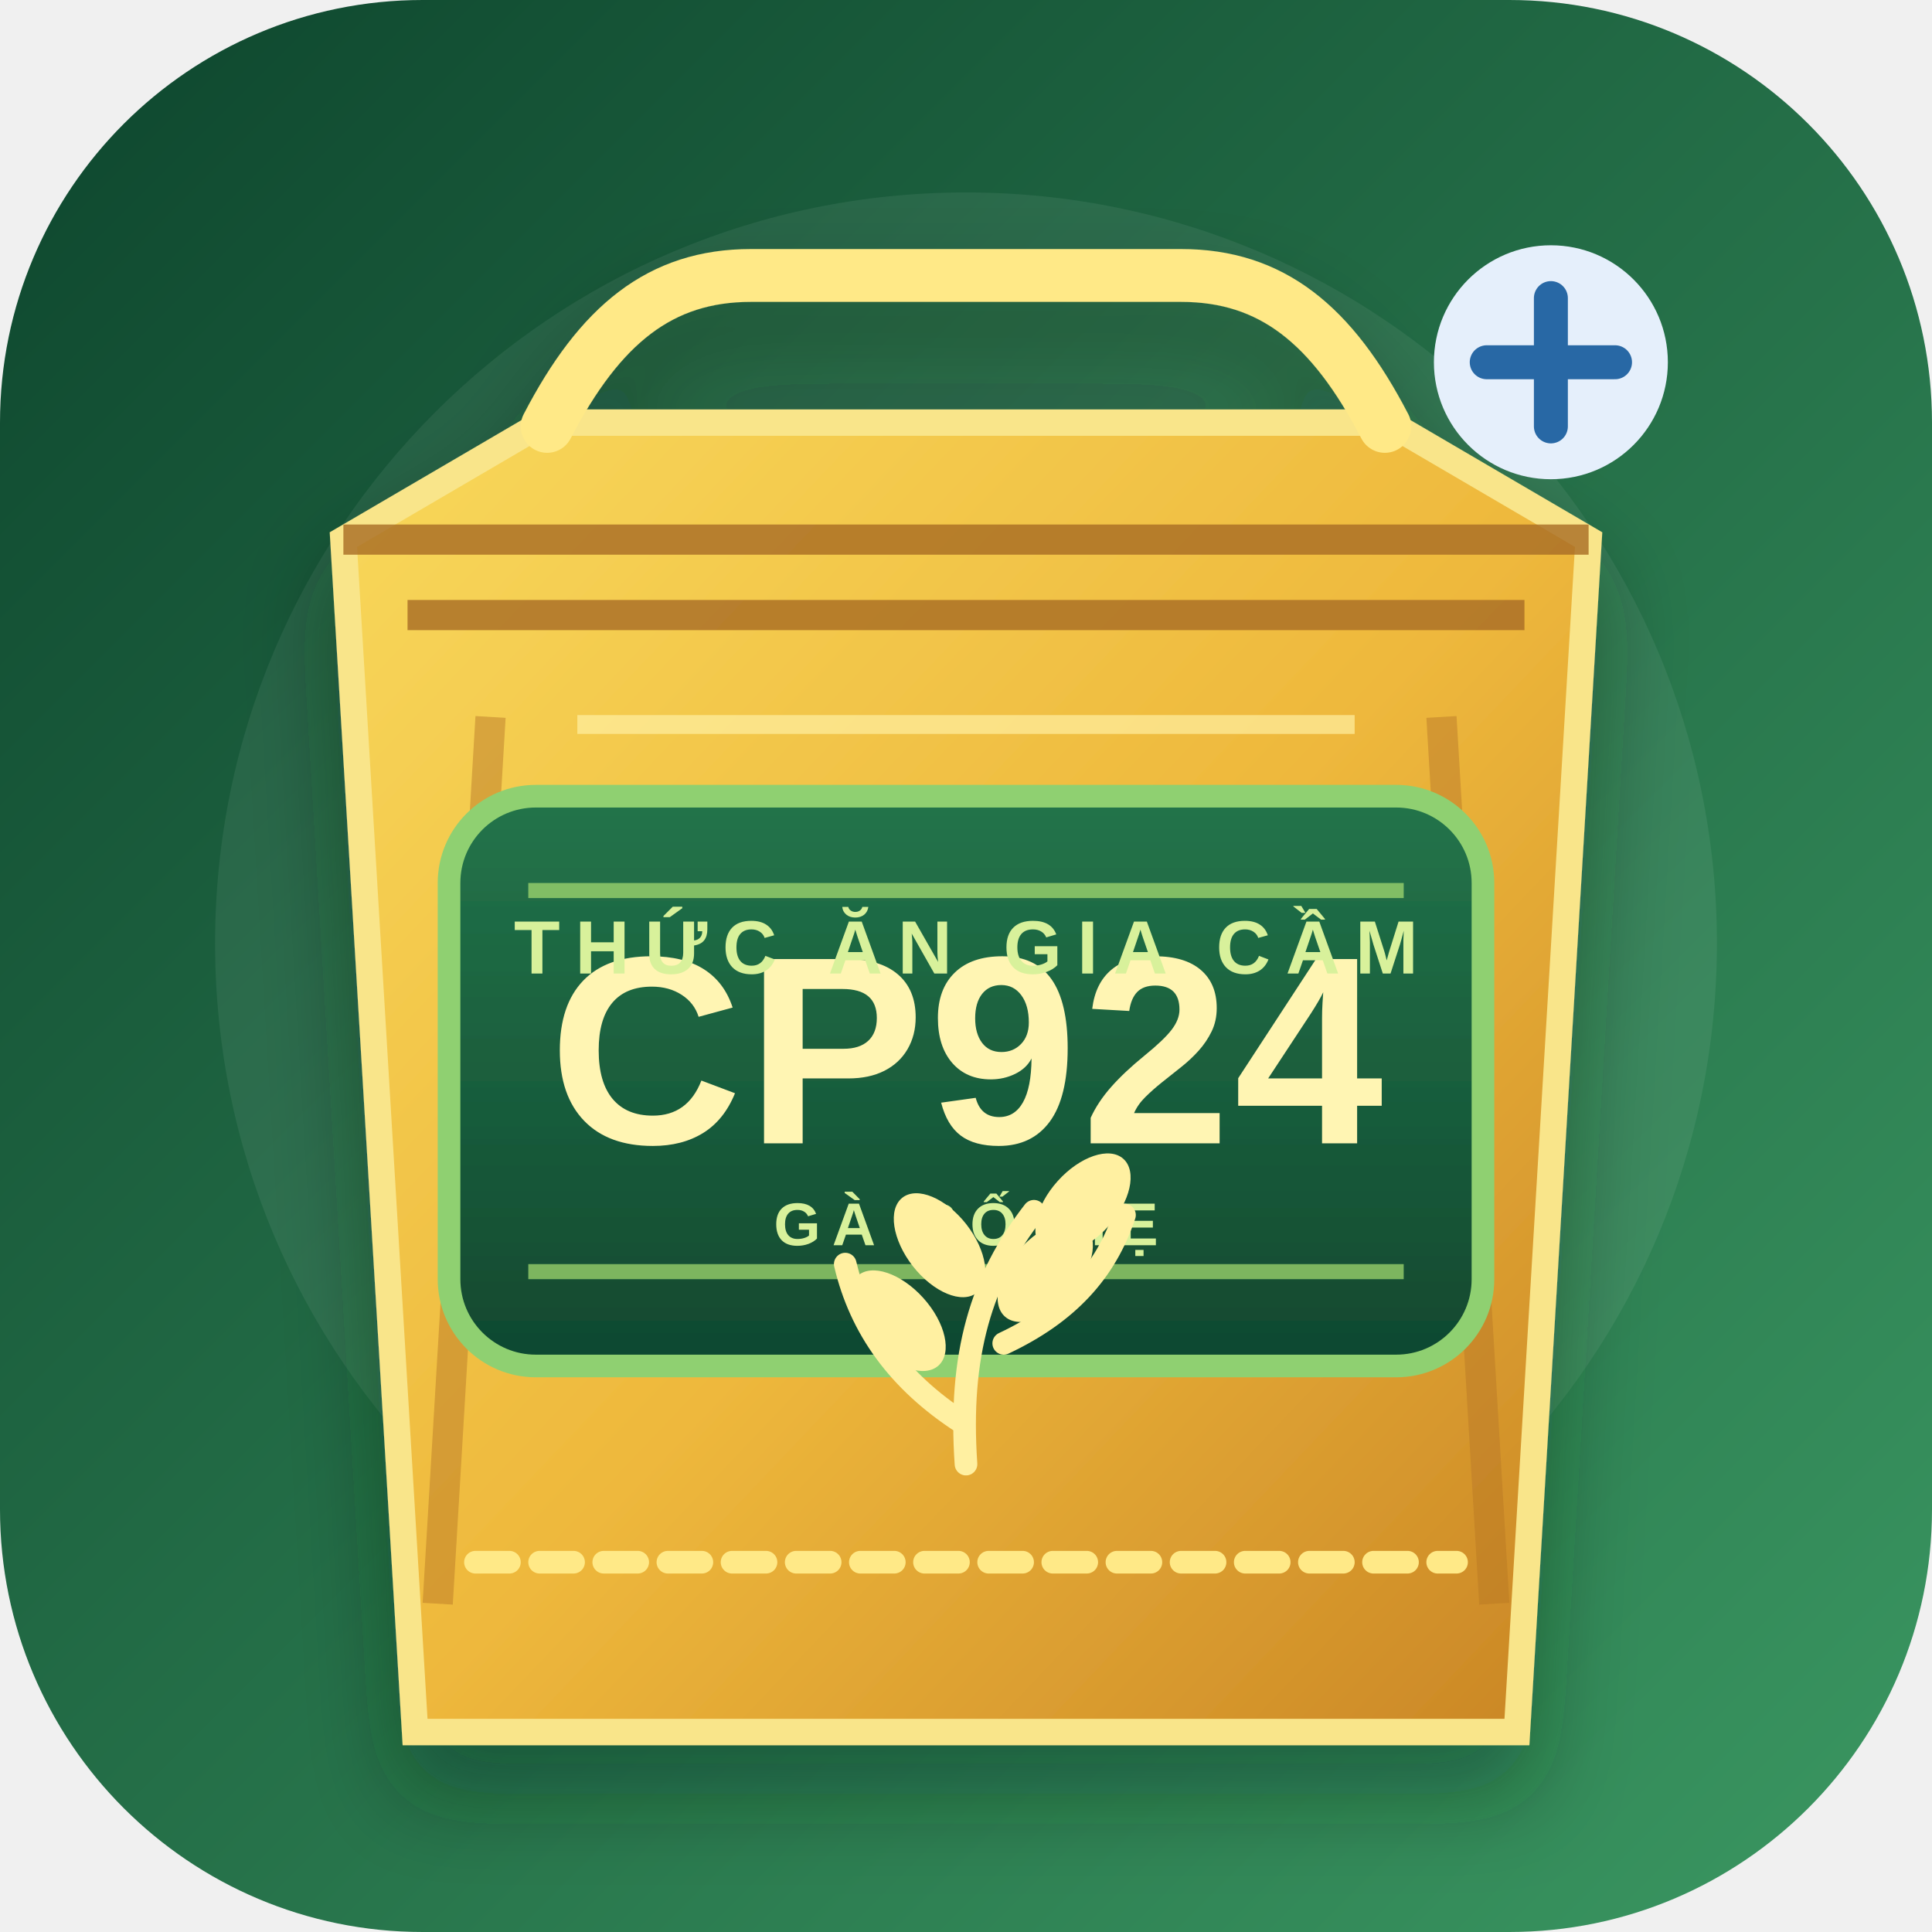
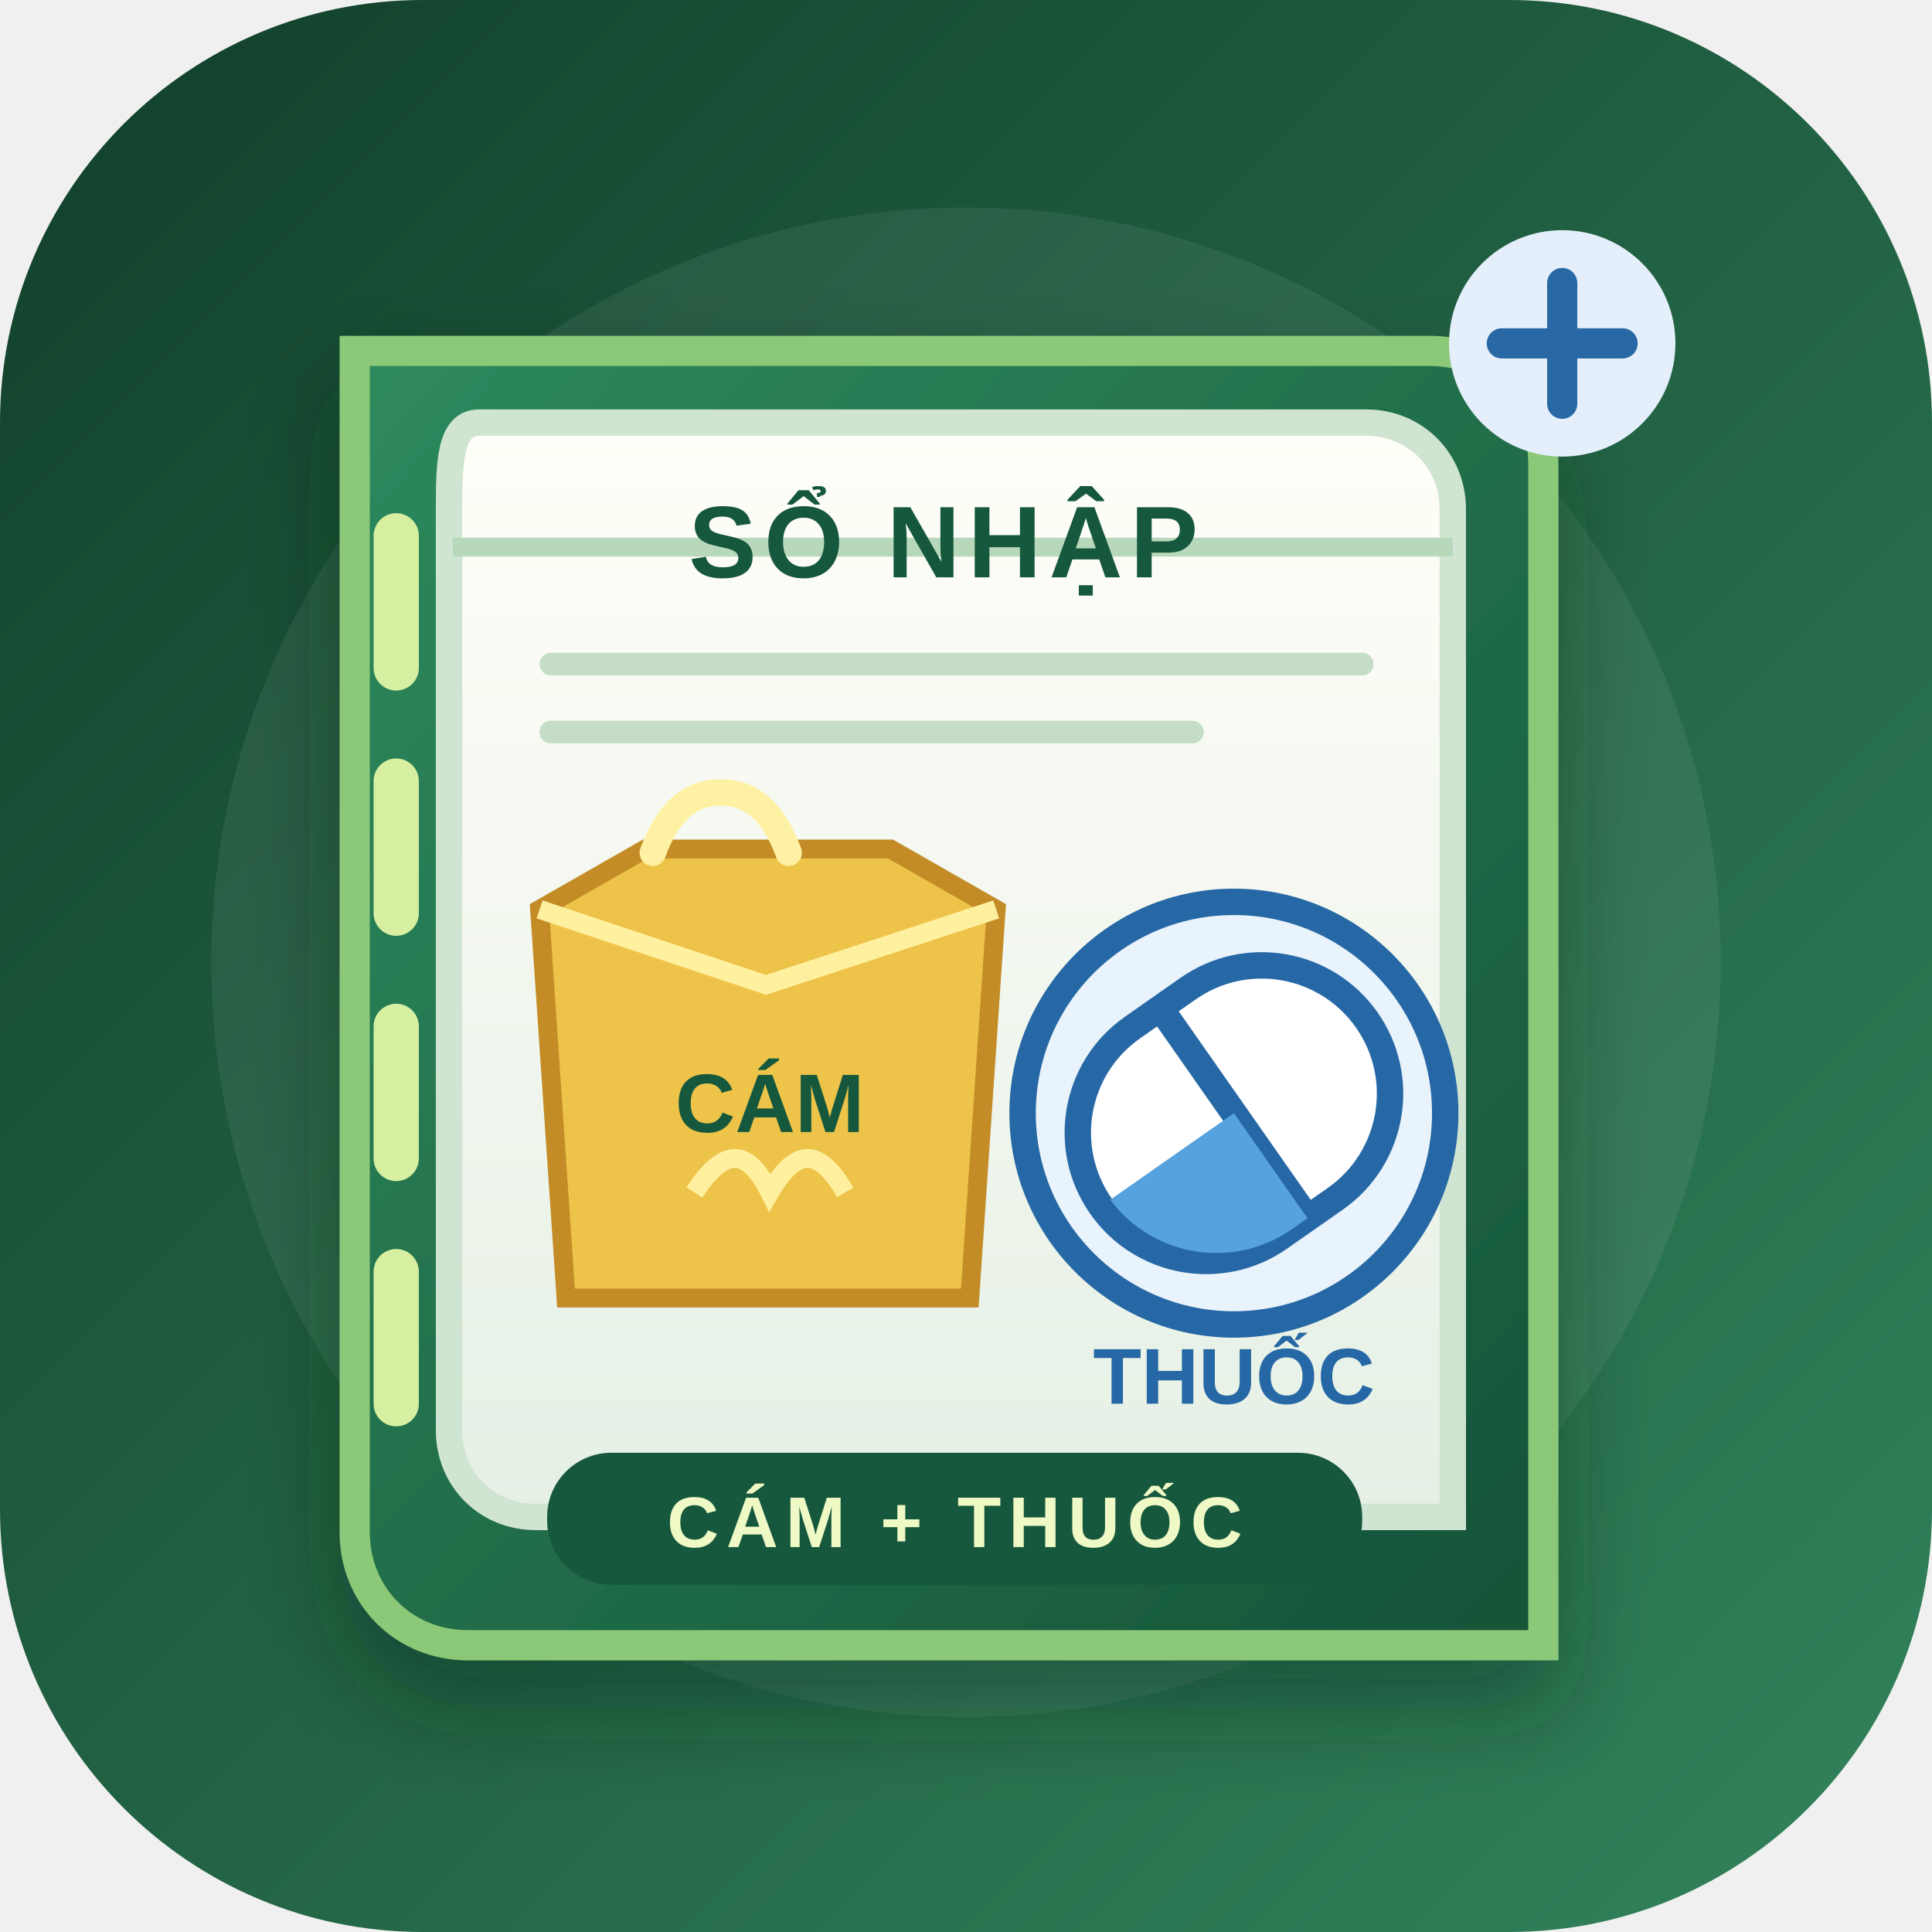
<svg xmlns="http://www.w3.org/2000/svg" viewBox="0 0 512 512" role="img" aria-labelledby="title desc">
  <defs>
    <linearGradient id="bg" x1="0" y1="0" x2="1" y2="1">
-       <stop stop-color="#0d452d" />
-       <stop offset="1" stop-color="#3b9862" />
+       <stop stop-color="#113f2a" />
+       <stop offset="1" stop-color="#32845c" />
    </linearGradient>
-     <linearGradient id="bag" x1="0" y1="0" x2="1" y2="1">
-       <stop stop-color="#f8d85b" />
-       <stop offset=".52" stop-color="#eeb83c" />
-       <stop offset="1" stop-color="#c98525" />
+     <linearGradient id="cover" x1="0" y1="0" x2="1" y2="1">
+       <stop stop-color="#2e8a5d" />
+       <stop offset="1" stop-color="#155338" />
    </linearGradient>
-     <linearGradient id="label" x1="0" y1="0" x2="0" y2="1">
-       <stop stop-color="#23744a" />
-       <stop offset="1" stop-color="#10482f" />
+     <linearGradient id="page" x1="0" y1="0" x2="0" y2="1">
+       <stop stop-color="#fffef8" />
+       <stop offset="1" stop-color="#e5f0e5" />
    </linearGradient>
    <filter id="shadow" x="-30%" y="-30%" width="160%" height="170%">
-       <feDropShadow dx="0" dy="13" stdDeviation="12" flood-color="#052a1b" flood-opacity=".38" />
+       <feDropShadow dx="0" dy="13" stdDeviation="12" flood-color="#062b1b" flood-opacity=".4" />
    </filter>
  </defs>
  <rect width="512" height="512" rx="112" fill="url(#bg)" />
-   <circle cx="256" cy="250" r="199" fill="#fff" opacity=".07" />
+   <circle cx="256" cy="255" r="200" fill="#fff" opacity=".07" />
  <g filter="url(#shadow)">
-     <path d="M91 143 144 112h224l53 31-19 316H110L91 143Z" fill="url(#bag)" stroke="#f9e58a" stroke-width="7" />
-     <path d="M91 143h330M108 163h296" stroke="#a86c24" stroke-width="8" opacity=".8" />
-     <path d="M145 113c14-27 30-40 54-40h114c24 0 40 13 54 40" fill="none" stroke="#ffe987" stroke-width="14" stroke-linecap="round" />
-     <path d="M130 190 116 425M382 190l14 235" stroke="#b77725" stroke-width="8" opacity=".48" />
-     <path d="M153 192h206" stroke="#fff0a1" stroke-width="5" opacity=".7" />
-     <rect x="119" y="211" width="274" height="151" rx="23" fill="url(#label)" stroke="#8fd071" stroke-width="6" />
-     <path d="M140 236h232M140 337h232" stroke="#a9df72" stroke-width="4" opacity=".7" />
-     <text x="256" y="303" text-anchor="middle" fill="#fff5b3" font-family="Arial,Helvetica,sans-serif" font-size="71" font-weight="900" letter-spacing="1">CP924</text>
-     <text x="256" y="258" text-anchor="middle" fill="#d8f19b" font-family="Arial,Helvetica,sans-serif" font-size="20" font-weight="700" letter-spacing="4">THỨC ĂN GIA CẦM</text>
-     <text x="256" y="330" text-anchor="middle" fill="#d8f19b" font-family="Arial,Helvetica,sans-serif" font-size="16" font-weight="700" letter-spacing="3">GÀ BỐ MẸ</text>
-     <path d="M256 388c-2-29 4-49 18-67M255 377c-17-11-27-25-31-42M266 356c17-8 27-19 32-34" fill="none" stroke="#fff0a1" stroke-width="6" stroke-linecap="round" />
-     <ellipse cx="238" cy="350" rx="9" ry="16" transform="rotate(-42 238 350)" fill="#fff0a1" />
-     <ellipse cx="249" cy="330" rx="9" ry="16" transform="rotate(-38 249 330)" fill="#fff0a1" />
-     <ellipse cx="277" cy="337" rx="9" ry="16" transform="rotate(42 277 337)" fill="#fff0a1" />
-     <ellipse cx="287" cy="319" rx="9" ry="16" transform="rotate(42 287 319)" fill="#fff0a1" />
-     <path d="M126 414h260" stroke="#ffe987" stroke-width="6" stroke-dasharray="9 8" stroke-linecap="round" />
+     <path d="M94 93h285c17 0 30 13 30 30v313H124c-17 0-30-13-30-30V93Z" fill="url(#cover)" stroke="#8bc878" stroke-width="8" />
+     <path d="M127 112h235c13 0 23 10 23 23v267H142c-13 0-23-10-23-23V136c0-13 0-24 8-24Z" fill="url(#page)" stroke="#d0e5d1" stroke-width="7" />
+     <path d="M120 145h265" stroke="#b7d8bb" stroke-width="5" />
+     <path d="M146 176h215M146 194h170" stroke="#b8d5bc" stroke-width="6" stroke-linecap="round" opacity=".8" />
+     <text x="250" y="153" text-anchor="middle" fill="#18583c" font-family="Arial,Helvetica,sans-serif" font-size="27" font-weight="900" letter-spacing="2">SỔ NHẬP</text>
+     <g transform="translate(143 221)">
+       <path d="M0 20 28 4h65l28 16-7 103H7L0 20Z" fill="#edc348" stroke="#c38c28" stroke-width="5" />
+       <path d="M0 20 60 40l61-20" fill="none" stroke="#fff0a0" stroke-width="5" />
+       <path d="M30 5c4-11 10-16 18-16s14 5 18 16" fill="none" stroke="#fff1a4" stroke-width="7" stroke-linecap="round" />
+       <text x="61" y="79" text-anchor="middle" fill="#18583c" font-family="Arial,Helvetica,sans-serif" font-size="22" font-weight="900">CÁM</text>
+       <path d="M41 95c8-12 14-12 20 0 7-12 13-12 20 0" fill="none" stroke="#fff0a0" stroke-width="5" />
+     </g>
+     <g transform="translate(266 233)">
+       <circle cx="61" cy="62" r="56" fill="#e9f3fb" stroke="#2868a5" stroke-width="7" />
+       <g transform="rotate(-35 61 62)">
+         <rect x="18" y="28" width="86" height="68" rx="34" fill="#fff" stroke="#2868a5" stroke-width="7" />
+         <path d="M61 30v64" stroke="#2868a5" stroke-width="7" />
+         <path d="M21 62h40v34h-5a35 35 0 0 1-35-34Z" fill="#55a2df" />
+       </g>
+       <text x="61" y="139" text-anchor="middle" fill="#2868a5" font-family="Arial,Helvetica,sans-serif" font-size="21" font-weight="900">THUỐC</text>
+     </g>
+     <rect x="145" y="385" width="216" height="35" rx="17" fill="#18583c" />
+     <text x="253" y="410" text-anchor="middle" fill="#eff9c5" font-family="Arial,Helvetica,sans-serif" font-size="19" font-weight="900" letter-spacing="2">CÁM + THUỐC</text>
+     <path d="M105 142v35M105 207v35M105 272v35M105 337v35" stroke="#d6efa0" stroke-width="12" stroke-linecap="round" />
  </g>
-   <circle cx="411" cy="96" r="31" fill="#e5effb" />
-   <path d="M411 79v34M394 96h34" stroke="#2868a5" stroke-width="9" stroke-linecap="round" />
+   <circle cx="414" cy="91" r="30" fill="#e5effb" />
+   <path d="M414 75v32M398 91h32" stroke="#2868a5" stroke-width="8" stroke-linecap="round" />
</svg>
